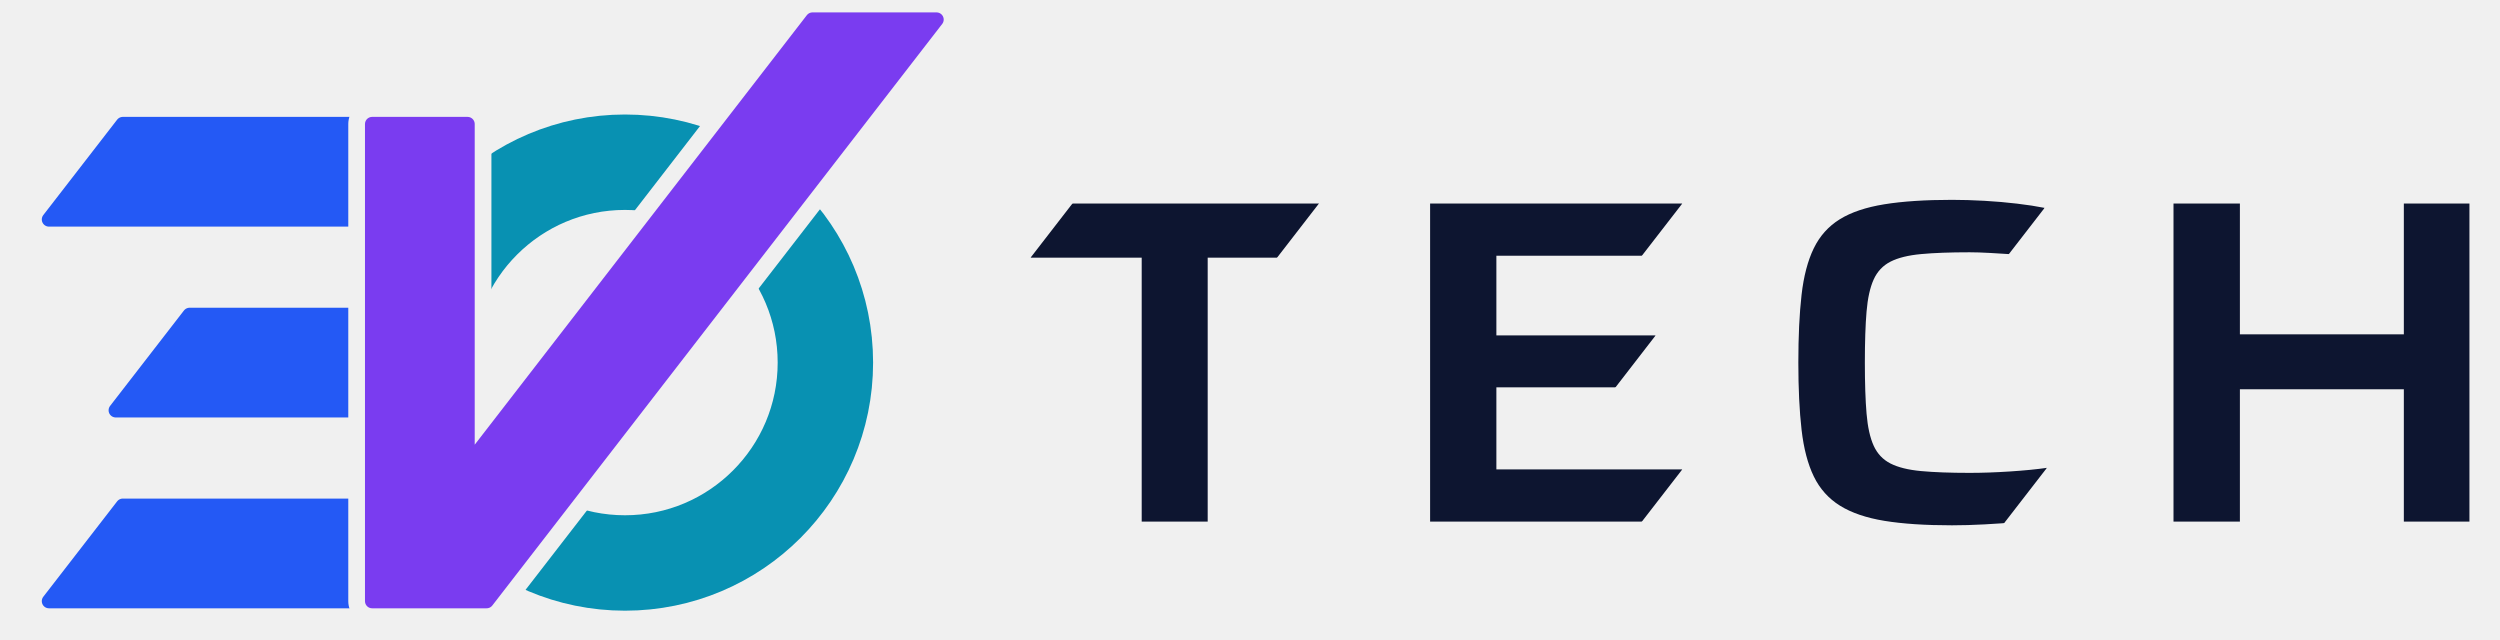
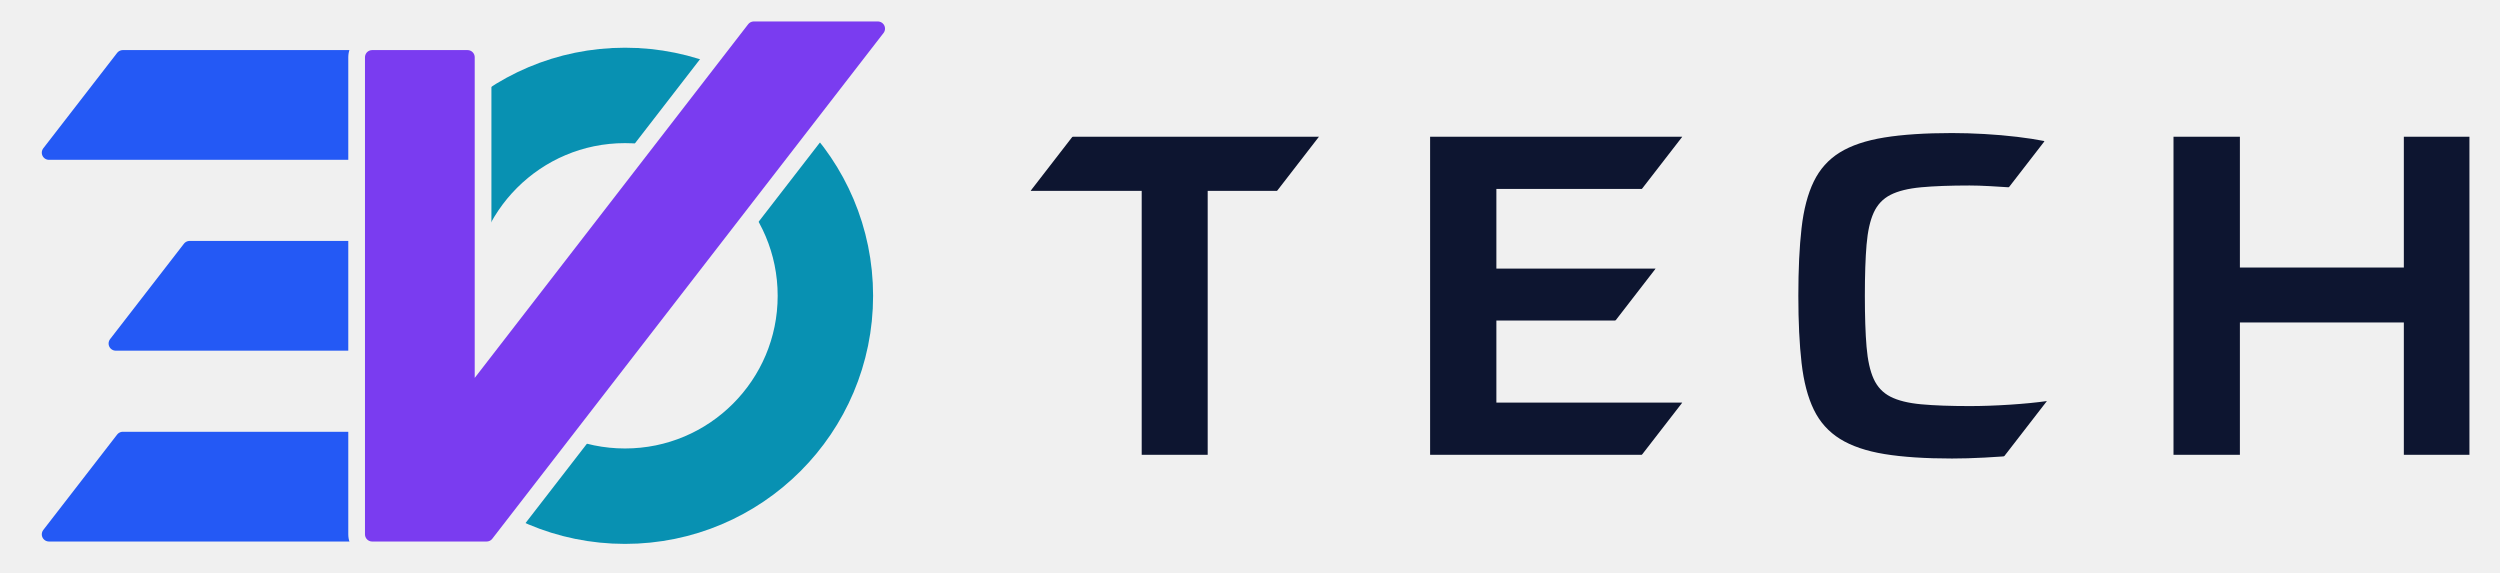
- <svg xmlns="http://www.w3.org/2000/svg" viewBox="-6 -16 524 134" role="img" aria-label="3VOtech logo, horizontal, color, for light grounds">
-   <svg x="0" y="0" width="184" height="116" viewBox="-12 -10 184 116" overflow="visible">
-     <mask id="knock-h" maskUnits="userSpaceOnUse" x="-30" y="-60" width="260" height="180">
-       <rect x="-30" y="-60" width="260" height="180" fill="#fff" />
-       <path d="M60 0H80V71.6L152.3 -21.9H178.3L84 100H60Z" fill="#000" stroke="#000" stroke-width="10" stroke-linejoin="round" />
+ <svg xmlns="http://www.w3.org/2000/svg" viewBox="-6 -2 524 120" role="img" aria-label="3VOtech logo, horizontal, color, for light grounds">
+   <svg x="0" y="0" width="184" height="116" viewBox="-12 -10 184 116">
+     <mask id="knock-h" maskUnits="userSpaceOnUse" x="-20" y="-20" width="200" height="140">
+       <rect x="-20" y="-20" width="200" height="140" fill="#fff" />
+       <path d="M60 0H80V71.6L140 -6H166L84 100H60Z" fill="#000" stroke="#000" stroke-width="10" stroke-linejoin="round" />
    </mask>
    <g mask="url(#knock-h)">
      <circle cx="113" cy="50" r="42" fill="none" stroke-width="20" stroke="#0891B2" />
      <path d="M7.74 0H60V20H-7.74Z" fill="#2459F5" stroke="#2459F5" stroke-width="3" stroke-linejoin="round" />
      <path d="M21.74 40H60V60H6.26Z" fill="#2459F5" stroke="#2459F5" stroke-width="3" stroke-linejoin="round" />
      <path d="M7.74 80H60V100H-7.74Z" fill="#2459F5" stroke="#2459F5" stroke-width="3" stroke-linejoin="round" />
    </g>
-     <path d="M60 0H80V71.6L152.3 -21.9H178.3L84 100H60Z" fill="#7A3CF0" stroke="#7A3CF0" stroke-width="3" stroke-linejoin="round" />
+     <path d="M60 0H80V71.6L140 -6H166L84 100H60Z" fill="#7A3CF0" stroke="#7A3CF0" stroke-width="3" stroke-linejoin="round" />
  </svg>
  <g transform="translate(207.18 93.33) scale(0.0969)">
    <mask id="cut-h" maskUnits="userSpaceOnUse" x="-500" y="-1200" width="4142" height="1700">
      <rect x="-500" y="-1200" width="4142" height="1700" fill="#fff" />
      <path d="M130.6 -702.1L-0.9 -702.1L-0.9 -556.9L18.3 -556.9ZM663.8 -702.1L683.0 -702.1L683.0 -556.9L551.5 -556.9ZM1449.3 -701.5L1468.8 -701.5L1468.8 -561.6L1341.0 -561.6ZM1391.6 -416.2L1411.2 -416.2L1411.2 -277.0L1284.0 -277.0ZM1449.3 -126.4L1468.8 -126.4L1468.8 13.5L1341.0 13.5ZM2232.5 -691.4L2252.6 -691.4L2252.6 -558.9L2130.0 -558.9ZM2237.8 -129.5L2257.6 -129.5L2257.6 7.1L2132.1 7.1Z" fill="#000" />
    </mask>
    <g mask="url(#cut-h)">
      <path d="M269.55 0.0V-570.91H29.152V-688.0H652.961V-570.91H412.298V0.0ZM893.399 0.0V-688.0H1438.792V-575.098H1036.75V-402.753H1381.213V-290.511H1036.75V-112.902H1438.792V0.0ZM2022.284 8.0Q1935.359 8.0 1876.331 -1.632Q1817.303 -11.264 1780.105 -34.396Q1742.907 -57.528 1723.407 -97.594Q1703.907 -137.66 1696.907 -198.528Q1689.907 -259.396 1689.907 -344.0Q1689.907 -429.472 1696.841 -490.274Q1703.775 -551.076 1723.275 -591.142Q1742.775 -631.208 1779.539 -653.972Q1816.303 -676.736 1875.765 -686.368Q1935.227 -696.0 2022.284 -696.0Q2055.68 -696.0 2092.274 -693.934Q2128.868 -691.868 2162.962 -687.802Q2197.056 -683.736 2222.584 -678.604V-571.702Q2191.416 -575.702 2160.85 -577.702Q2130.284 -579.702 2104.67 -581.136Q2079.056 -582.57 2060.376 -582.57Q1997.413 -582.57 1955.591 -578.702Q1913.77 -574.834 1889.222 -562.296Q1864.674 -549.758 1852.901 -523.814Q1841.127 -497.871 1837.457 -454.351Q1833.787 -410.831 1833.787 -344.0Q1833.787 -277.169 1837.457 -233.583Q1841.127 -189.997 1852.901 -164.12Q1864.674 -138.242 1889.222 -125.704Q1913.77 -113.166 1955.591 -109.298Q1997.413 -105.43 2060.376 -105.43Q2100.584 -105.43 2147.018 -108.43Q2193.452 -111.43 2227.584 -116.298V-6.132Q2200.584 -2.132 2165.188 0.934Q2129.792 4.0 2092.5 6.0Q2055.208 8.0 2022.284 8.0ZM2501.399 0.0V-688.0H2645.014V-405.073H2999.648V-688.0H3141.528V0.0H2999.648V-286.267H2645.014V0.0Z" fill="#0D1530" />
    </g>
  </g>
</svg>
